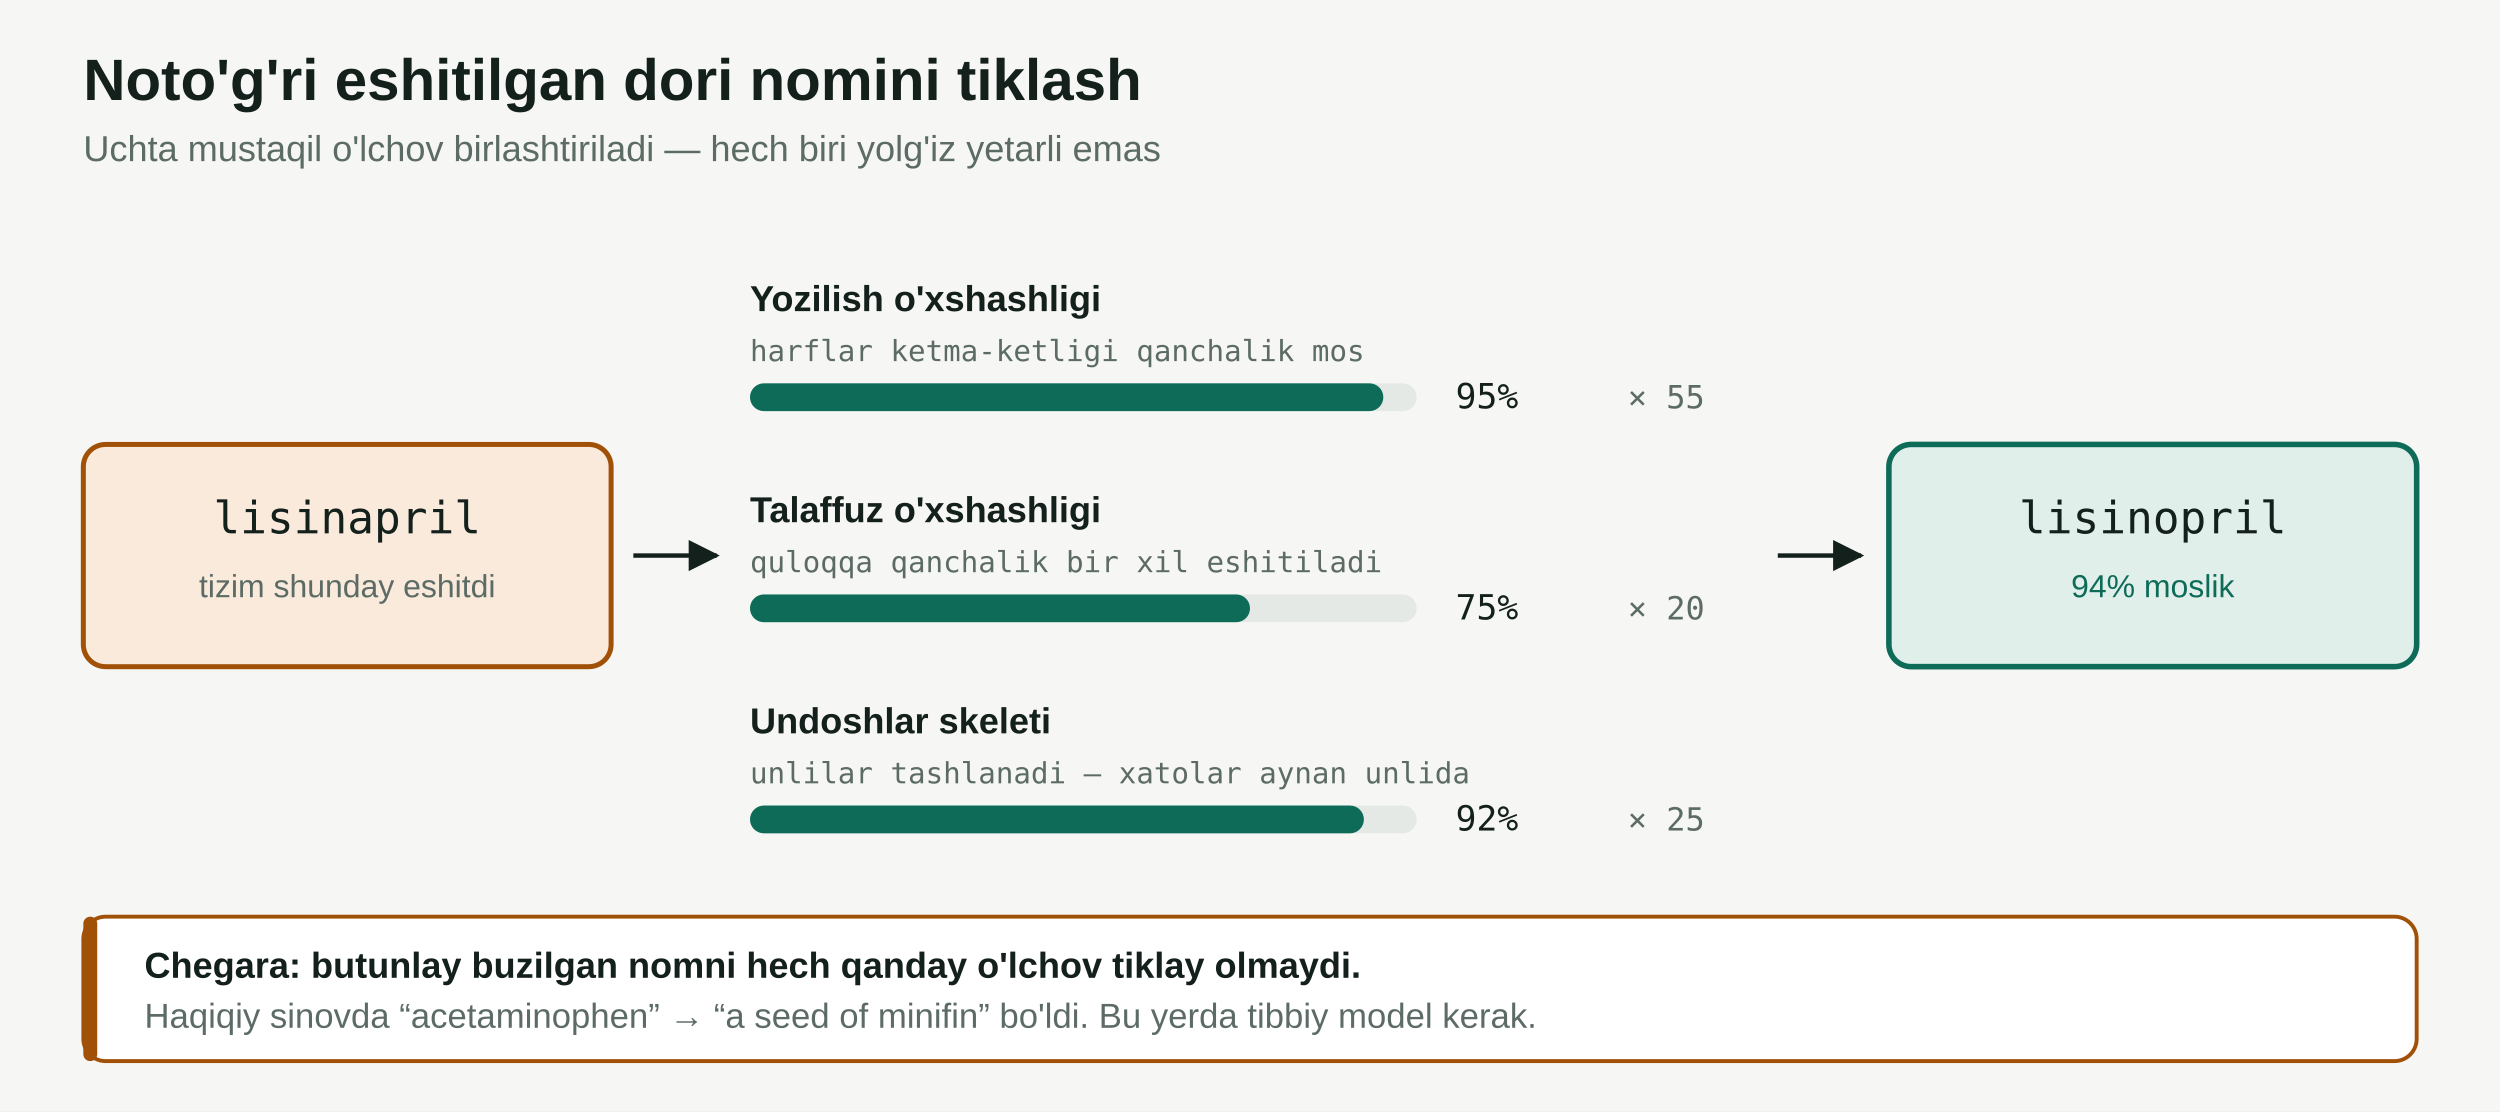
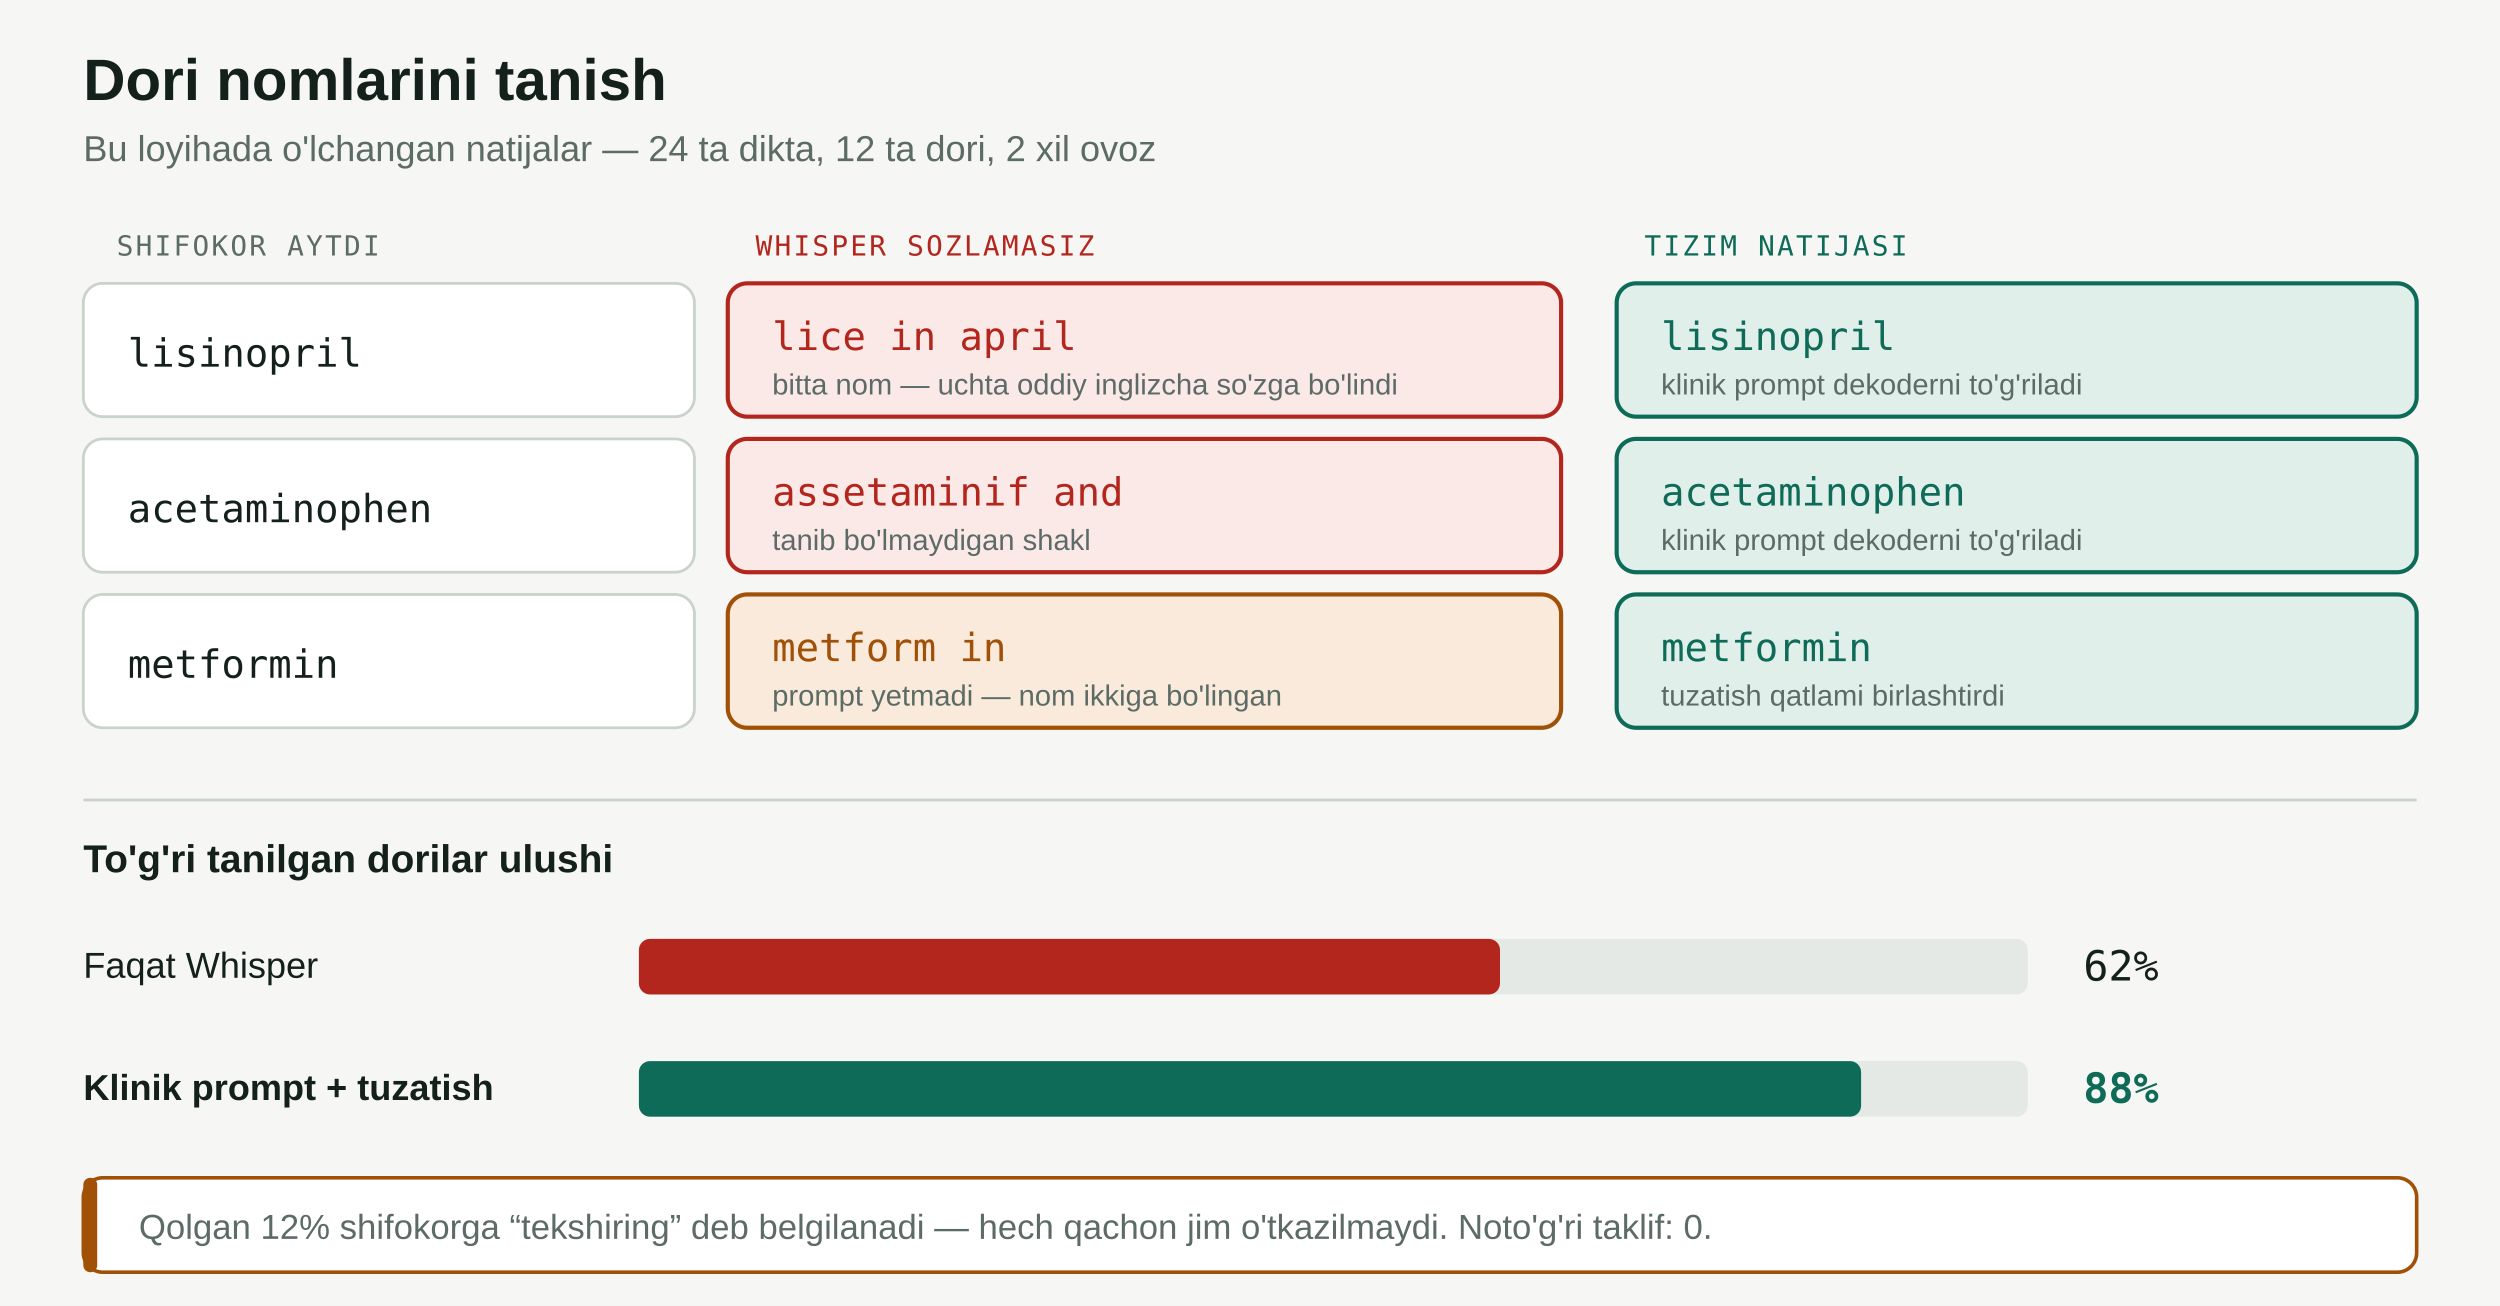
- <svg xmlns="http://www.w3.org/2000/svg" role="img" aria-label="Noto'g'ri eshitilgan dori nomi uchta o'lchov bilan tiklanadi: yozilish o'xshashligi, talaffuz o'xshashligi va undoshlar skeleti. Butunlay buzilgan nom tiklanmaydi." viewBox="0 0 900 400" width="900" height="400" font-family="Archivo, Helvetica Neue, Arial, sans-serif">
-   <rect width="900" height="400" fill="#F6F7F4" />
-   <defs>
-     <marker id="dA" viewBox="0 0 10 10" refX="9" refY="5" markerWidth="7" markerHeight="7" orient="auto-start-reverse">
-       <polygon points="0,0 10,5 0,10" fill="#14201C" />
-     </marker>
-   </defs>
-   <text x="30" y="36" font-size="21" font-weight="800" fill="#14201C">Noto'g'ri eshitilgan dori nomini tiklash</text>
-   <text x="30" y="58" font-size="13" fill="#5C6B65">Uchta mustaqil o'lchov birlashtiriladi — hech biri yolg'iz yetarli emas</text>
-   <rect x="30" y="160" width="190" height="80" rx="8" fill="#F9EADB" stroke="#A05007" stroke-width="1.8" />
-   <text x="125" y="192" text-anchor="middle" font-family="JetBrains Mono, Menlo, monospace" font-size="16" font-weight="500" fill="#14201C">lisinapril</text>
-   <text x="125" y="215" text-anchor="middle" font-size="11.5" fill="#5C6B65">tizim shunday eshitdi</text>
-   <line x1="228" y1="200" x2="258" y2="200" stroke="#14201C" stroke-width="1.6" marker-end="url(#dA)" />
-   <text x="270" y="112" font-size="13" font-weight="700" fill="#14201C">Yozilish o'xshashligi</text>
-   <text x="270" y="130" font-family="JetBrains Mono, Menlo, monospace" font-size="10.5" fill="#5C6B65">harflar ketma-ketligi qanchalik mos</text>
-   <rect x="270" y="138" width="240" height="10" rx="5" fill="#E4E9E5" />
-   <rect x="270" y="138" width="228" height="10" rx="5" fill="#0E6B58" />
-   <text x="524" y="147" font-family="JetBrains Mono, Menlo, monospace" font-size="12.5" fill="#14201C">95%</text>
-   <text x="586" y="147" font-family="JetBrains Mono, Menlo, monospace" font-size="11.5" fill="#5C6B65">× 55</text>
-   <text x="270" y="188" font-size="13" font-weight="700" fill="#14201C">Talaffuz o'xshashligi</text>
-   <text x="270" y="206" font-family="JetBrains Mono, Menlo, monospace" font-size="10.5" fill="#5C6B65">quloqqa qanchalik bir xil eshitiladi</text>
-   <rect x="270" y="214" width="240" height="10" rx="5" fill="#E4E9E5" />
-   <rect x="270" y="214" width="180" height="10" rx="5" fill="#0E6B58" />
-   <text x="524" y="223" font-family="JetBrains Mono, Menlo, monospace" font-size="12.5" fill="#14201C">75%</text>
-   <text x="586" y="223" font-family="JetBrains Mono, Menlo, monospace" font-size="11.5" fill="#5C6B65">× 20</text>
-   <text x="270" y="264" font-size="13" font-weight="700" fill="#14201C">Undoshlar skeleti</text>
-   <text x="270" y="282" font-family="JetBrains Mono, Menlo, monospace" font-size="10.5" fill="#5C6B65">unlilar tashlanadi — xatolar aynan unlida</text>
-   <rect x="270" y="290" width="240" height="10" rx="5" fill="#E4E9E5" />
-   <rect x="270" y="290" width="221" height="10" rx="5" fill="#0E6B58" />
-   <text x="524" y="299" font-family="JetBrains Mono, Menlo, monospace" font-size="12.5" fill="#14201C">92%</text>
-   <text x="586" y="299" font-family="JetBrains Mono, Menlo, monospace" font-size="11.5" fill="#5C6B65">× 25</text>
-   <line x1="640" y1="200" x2="670" y2="200" stroke="#14201C" stroke-width="1.6" marker-end="url(#dA)" />
-   <rect x="680" y="160" width="190" height="80" rx="8" fill="#E1EFEB" stroke="#0E6B58" stroke-width="2" />
-   <text x="775" y="192" text-anchor="middle" font-family="JetBrains Mono, Menlo, monospace" font-size="16" font-weight="500" fill="#14201C">lisinopril</text>
-   <text x="775" y="215" text-anchor="middle" font-size="11.5" fill="#0E6B58">94% moslik</text>
-   <rect x="30" y="330" width="840" height="52" rx="8" fill="#FFFFFF" stroke="#A05007" stroke-width="1.4" />
-   <rect x="30" y="330" width="5" height="52" rx="2.5" fill="#A05007" />
-   <text x="52" y="352" font-size="13" font-weight="700" fill="#14201C">Chegara: butunlay buzilgan nomni hech qanday o'lchov tiklay olmaydi.</text>
-   <text x="52" y="370" font-size="12.5" fill="#5C6B65">Haqiqiy sinovda “acetaminophen” → “a seed of minifin” bo'ldi. Bu yerda tibbiy model kerak.</text>
+ <svg xmlns="http://www.w3.org/2000/svg" role="img" aria-label="Dori nomlarini tanish: shifokor aytgan nom, Whisper sozlamasiz nima eshitgani, va tizimning yakuniy natijasi. Pastda o'lchangan taqqoslash: sozlamasiz 62 foiz, klinik prompt va tuzatish qatlami bilan 88 foiz." viewBox="0 0 900 470" width="900" height="470" font-family="Archivo, Helvetica Neue, Arial, sans-serif">
+   <rect width="900" height="470" fill="#F6F7F4" />
+   <text x="30" y="36" font-size="21" font-weight="800" fill="#14201C">Dori nomlarini tanish</text>
+   <text x="30" y="58" font-size="13" fill="#5C6B65">Bu loyihada o'lchangan natijalar — 24 ta dikta, 12 ta dori, 2 xil ovoz</text>
+   <text x="42" y="92" font-family="JetBrains Mono, Menlo, monospace" font-size="10" letter-spacing="0.08em" fill="#5C6B65">SHIFOKOR AYTDI</text>
+   <text x="272" y="92" font-family="JetBrains Mono, Menlo, monospace" font-size="10" letter-spacing="0.08em" fill="#B3261E">WHISPER SOZLAMASIZ</text>
+   <text x="592" y="92" font-family="JetBrains Mono, Menlo, monospace" font-size="10" letter-spacing="0.08em" fill="#0E6B58">TIZIM NATIJASI</text>
+   <rect x="30" y="102" width="220" height="48" rx="7" fill="#FFFFFF" stroke="#C9D2CB" />
+   <text x="46" y="132" font-family="JetBrains Mono, Menlo, monospace" font-size="14" fill="#14201C">lisinopril</text>
+   <rect x="262" y="102" width="300" height="48" rx="7" fill="#FBE9E7" stroke="#B3261E" stroke-width="1.5" />
+   <text x="278" y="126" font-family="JetBrains Mono, Menlo, monospace" font-size="14" fill="#B3261E">lice in april</text>
+   <text x="278" y="142" font-size="10.5" fill="#5C6B65">bitta nom — uchta oddiy inglizcha so'zga bo'lindi</text>
+   <rect x="582" y="102" width="288" height="48" rx="7" fill="#E1EFEB" stroke="#0E6B58" stroke-width="1.5" />
+   <text x="598" y="126" font-family="JetBrains Mono, Menlo, monospace" font-size="14" fill="#0E6B58">lisinopril</text>
+   <text x="598" y="142" font-size="10.5" fill="#5C6B65">klinik prompt dekoderni to'g'riladi</text>
+   <rect x="30" y="158" width="220" height="48" rx="7" fill="#FFFFFF" stroke="#C9D2CB" />
+   <text x="46" y="188" font-family="JetBrains Mono, Menlo, monospace" font-size="14" fill="#14201C">acetaminophen</text>
+   <rect x="262" y="158" width="300" height="48" rx="7" fill="#FBE9E7" stroke="#B3261E" stroke-width="1.5" />
+   <text x="278" y="182" font-family="JetBrains Mono, Menlo, monospace" font-size="14" fill="#B3261E">assetaminif and</text>
+   <text x="278" y="198" font-size="10.5" fill="#5C6B65">tanib bo'lmaydigan shakl</text>
+   <rect x="582" y="158" width="288" height="48" rx="7" fill="#E1EFEB" stroke="#0E6B58" stroke-width="1.5" />
+   <text x="598" y="182" font-family="JetBrains Mono, Menlo, monospace" font-size="14" fill="#0E6B58">acetaminophen</text>
+   <text x="598" y="198" font-size="10.5" fill="#5C6B65">klinik prompt dekoderni to'g'riladi</text>
+   <rect x="30" y="214" width="220" height="48" rx="7" fill="#FFFFFF" stroke="#C9D2CB" />
+   <text x="46" y="244" font-family="JetBrains Mono, Menlo, monospace" font-size="14" fill="#14201C">metformin</text>
+   <rect x="262" y="214" width="300" height="48" rx="7" fill="#F9EADB" stroke="#A05007" stroke-width="1.5" />
+   <text x="278" y="238" font-family="JetBrains Mono, Menlo, monospace" font-size="14" fill="#A05007">metform in</text>
+   <text x="278" y="254" font-size="10.5" fill="#5C6B65">prompt yetmadi — nom ikkiga bo'lingan</text>
+   <rect x="582" y="214" width="288" height="48" rx="7" fill="#E1EFEB" stroke="#0E6B58" stroke-width="1.5" />
+   <text x="598" y="238" font-family="JetBrains Mono, Menlo, monospace" font-size="14" fill="#0E6B58">metformin</text>
+   <text x="598" y="254" font-size="10.5" fill="#5C6B65">tuzatish qatlami birlashtirdi</text>
+   <line x1="30" y1="288" x2="870" y2="288" stroke="#C9D2CB" />
+   <text x="30" y="314" font-size="14" font-weight="700" fill="#14201C">To'g'ri tanilgan dorilar ulushi</text>
+   <text x="30" y="352" font-size="13" fill="#14201C">Faqat Whisper</text>
+   <rect x="230" y="338" width="500" height="20" rx="4" fill="#E4E9E5" />
+   <rect x="230" y="338" width="310" height="20" rx="4" fill="#B3261E" />
+   <text x="750" y="353" font-family="JetBrains Mono, Menlo, monospace" font-size="15" font-weight="500" fill="#14201C">62%</text>
+   <text x="30" y="396" font-size="13" font-weight="700" fill="#14201C">Klinik prompt + tuzatish</text>
+   <rect x="230" y="382" width="500" height="20" rx="4" fill="#E4E9E5" />
+   <rect x="230" y="382" width="440" height="20" rx="4" fill="#0E6B58" />
+   <text x="750" y="397" font-family="JetBrains Mono, Menlo, monospace" font-size="15" font-weight="700" fill="#0E6B58">88%</text>
+   <rect x="30" y="424" width="840" height="34" rx="7" fill="#FFFFFF" stroke="#A05007" stroke-width="1.3" />
+   <rect x="30" y="424" width="5" height="34" rx="2.5" fill="#A05007" />
+   <text x="50" y="446" font-size="12.5" fill="#5C6B65">Qolgan 12% shifokorga “tekshiring” deb belgilanadi — hech qachon jim o'tkazilmaydi. Noto'g'ri taklif: 0.</text>
</svg>
